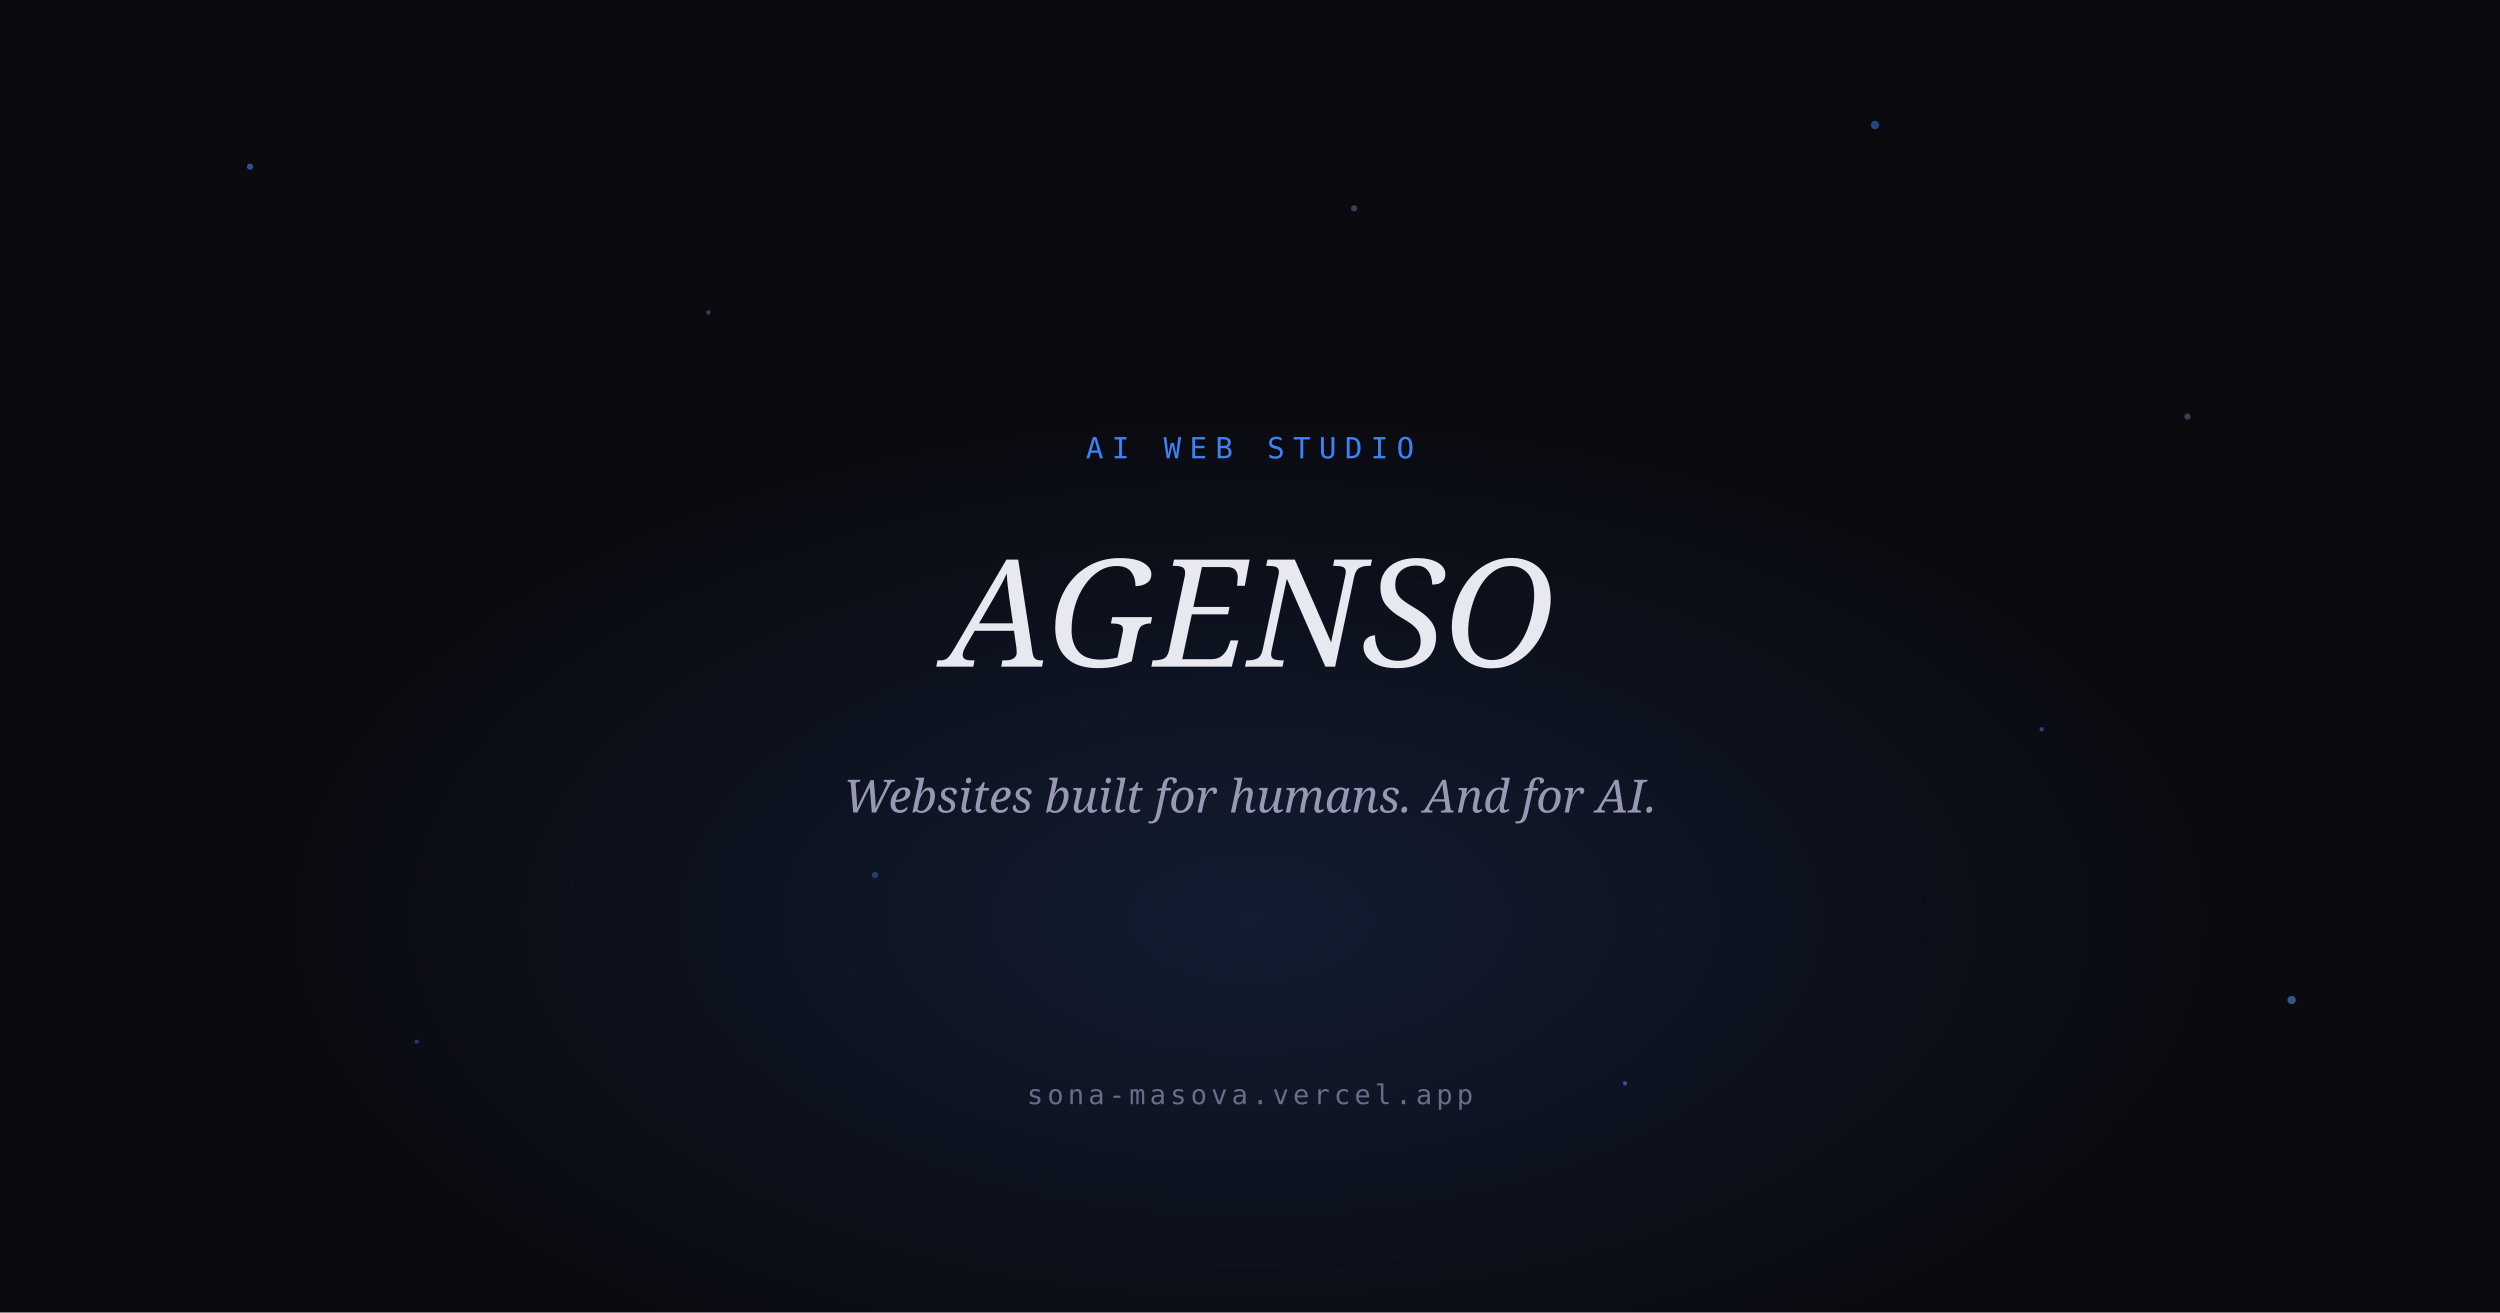
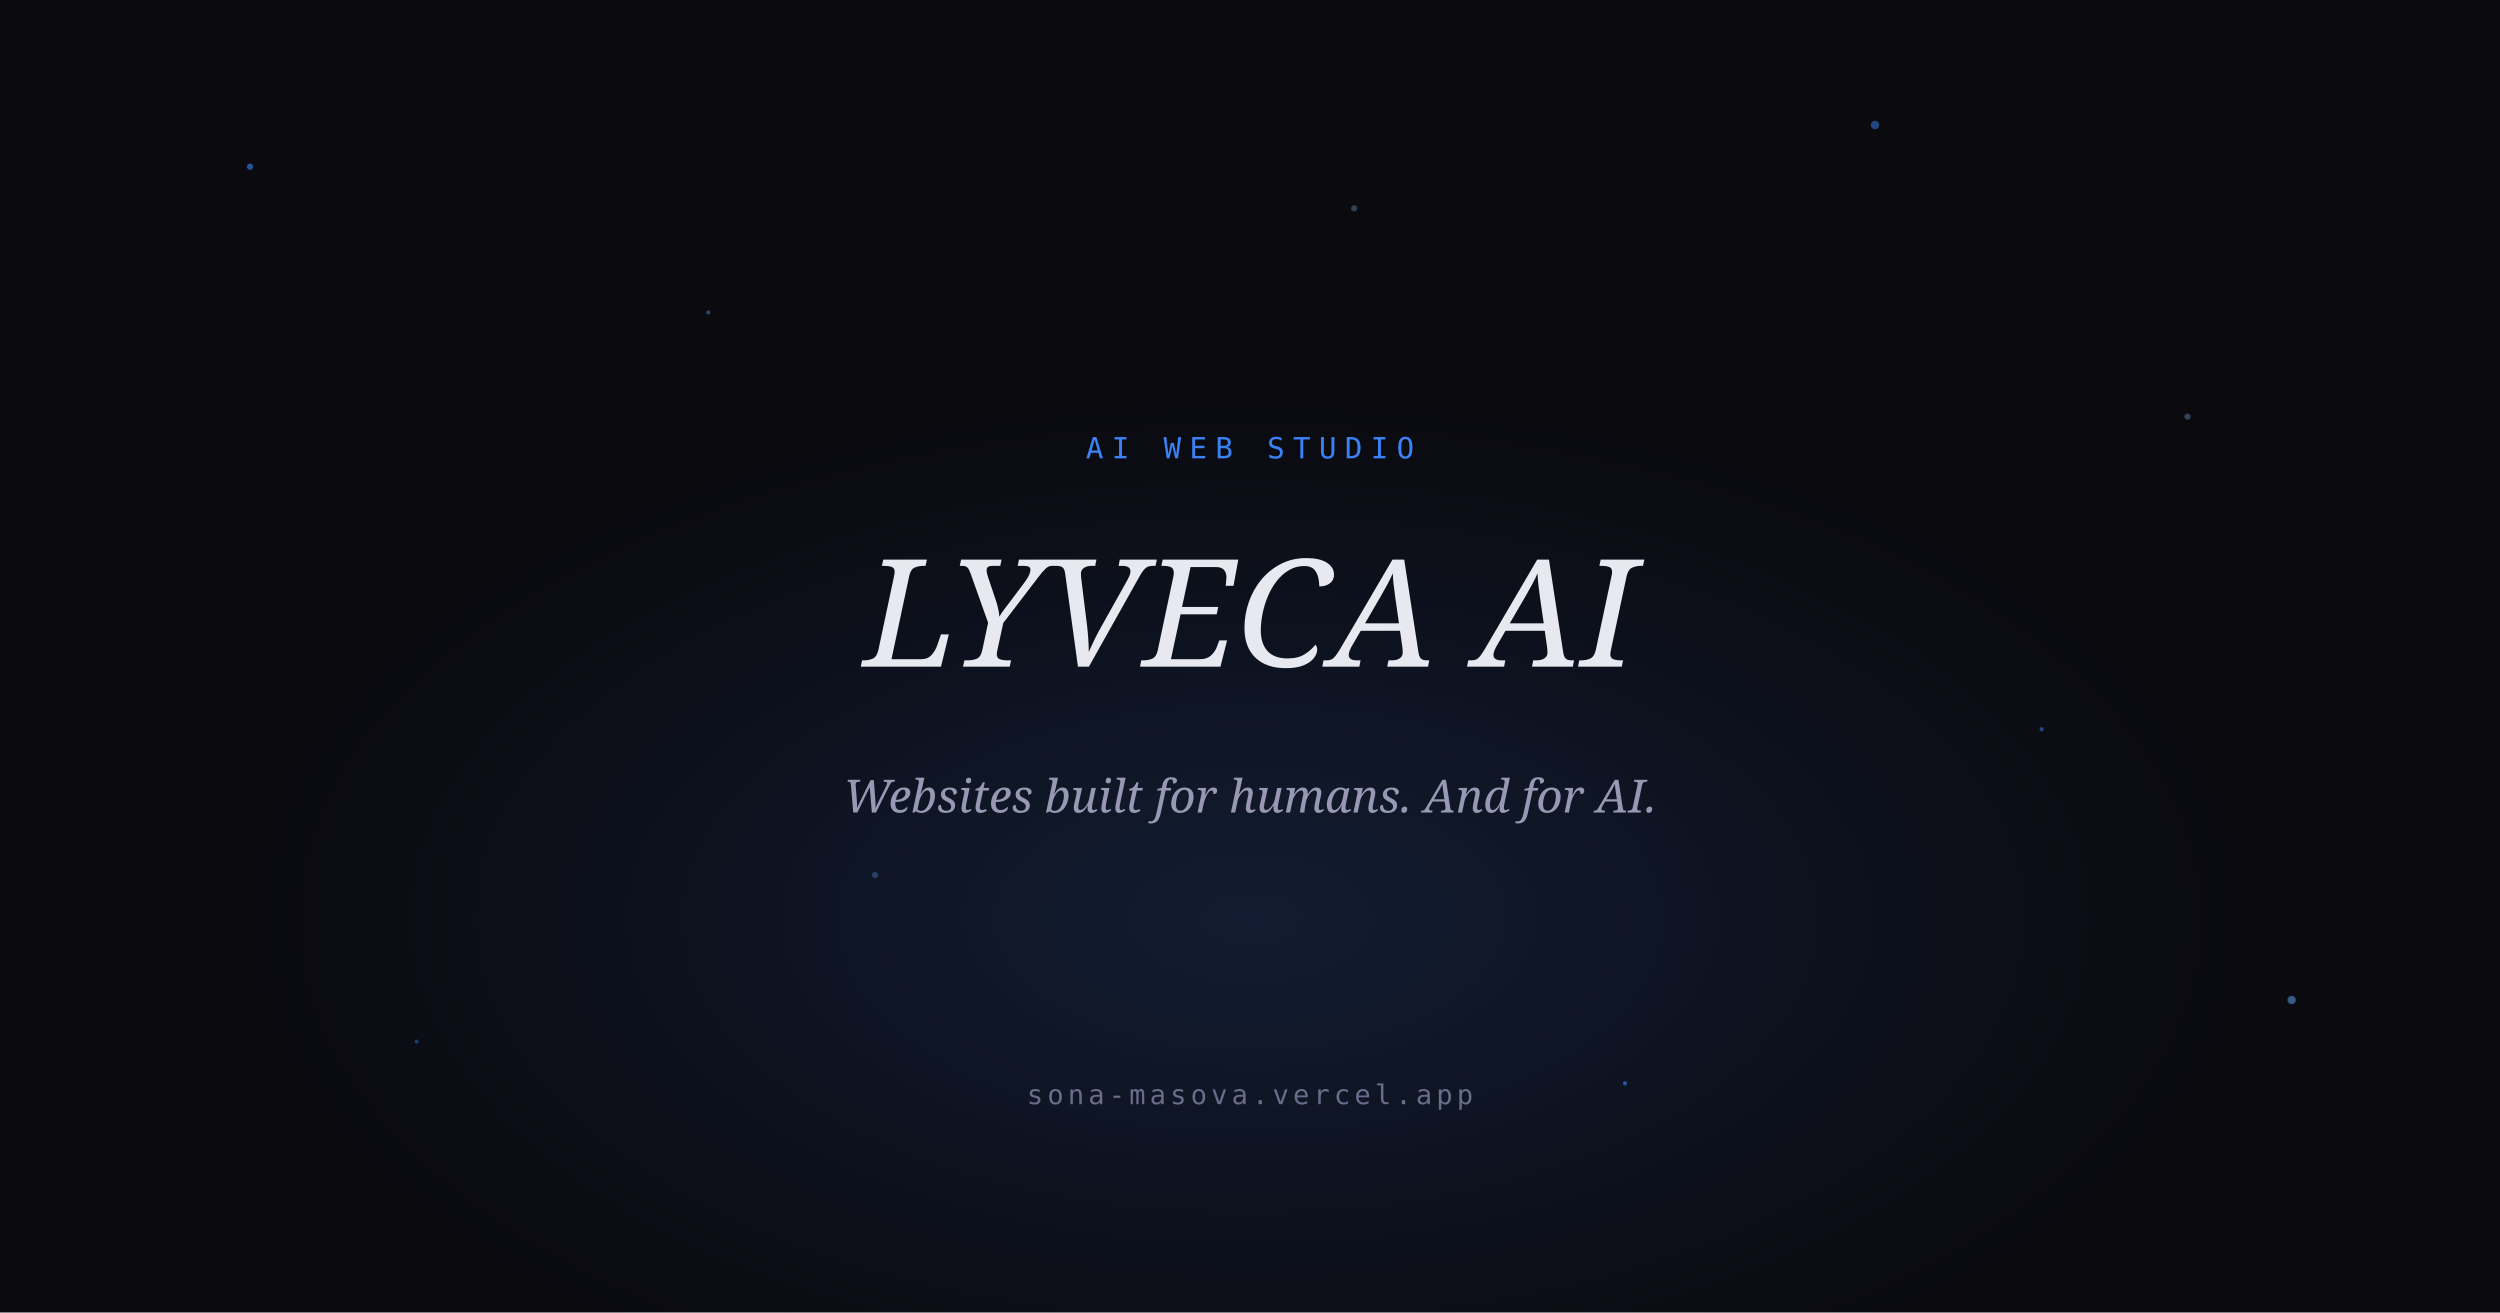
<svg xmlns="http://www.w3.org/2000/svg" width="1200" height="630" viewBox="0 0 1200 630">
  <rect width="1200" height="630" fill="#0a0a0f" />
  <circle cx="120" cy="80" r="1.5" fill="#3b82f6" opacity="0.6" />
  <circle cx="340" cy="150" r="1" fill="#60a5fa" opacity="0.4" />
  <circle cx="900" cy="60" r="2" fill="#3b82f6" opacity="0.5" />
  <circle cx="1050" cy="200" r="1.5" fill="#93c5fd" opacity="0.3" />
  <circle cx="200" cy="500" r="1" fill="#3b82f6" opacity="0.4" />
  <circle cx="1100" cy="480" r="2" fill="#60a5fa" opacity="0.5" />
  <circle cx="650" cy="100" r="1.5" fill="#93c5fd" opacity="0.3" />
  <circle cx="780" cy="520" r="1" fill="#3b82f6" opacity="0.6" />
  <circle cx="420" cy="420" r="1.5" fill="#60a5fa" opacity="0.3" />
  <circle cx="980" cy="350" r="1" fill="#3b82f6" opacity="0.5" />
  <radialGradient id="glow" cx="50%" cy="70%" r="40%">
    <stop offset="0%" stop-color="#3b82f6" stop-opacity="0.15" />
    <stop offset="100%" stop-color="#3b82f6" stop-opacity="0" />
  </radialGradient>
  <rect width="1200" height="630" fill="url(#glow)" />
  <text x="600" y="220" font-family="monospace" font-size="14" fill="#3b82f6" text-anchor="middle" letter-spacing="4">AI WEB STUDIO</text>
-   <text x="600" y="320" font-family="Georgia, serif" font-size="72" fill="#e8e8f0" text-anchor="middle" font-style="italic">AGENSO</text>
+   <text x="600" y="320" font-family="Georgia, serif" font-size="72" fill="#e8e8f0" text-anchor="middle" font-style="italic">LYVECA AI</text>
  <text x="600" y="390" font-family="Georgia, serif" font-size="22" fill="#9898b4" text-anchor="middle" font-style="italic">Websites built for humans. And for AI.</text>
  <text x="600" y="530" font-family="monospace" font-size="13" fill="#6b6b8a" text-anchor="middle" letter-spacing="2">sona-masova.vercel.app</text>
</svg>
